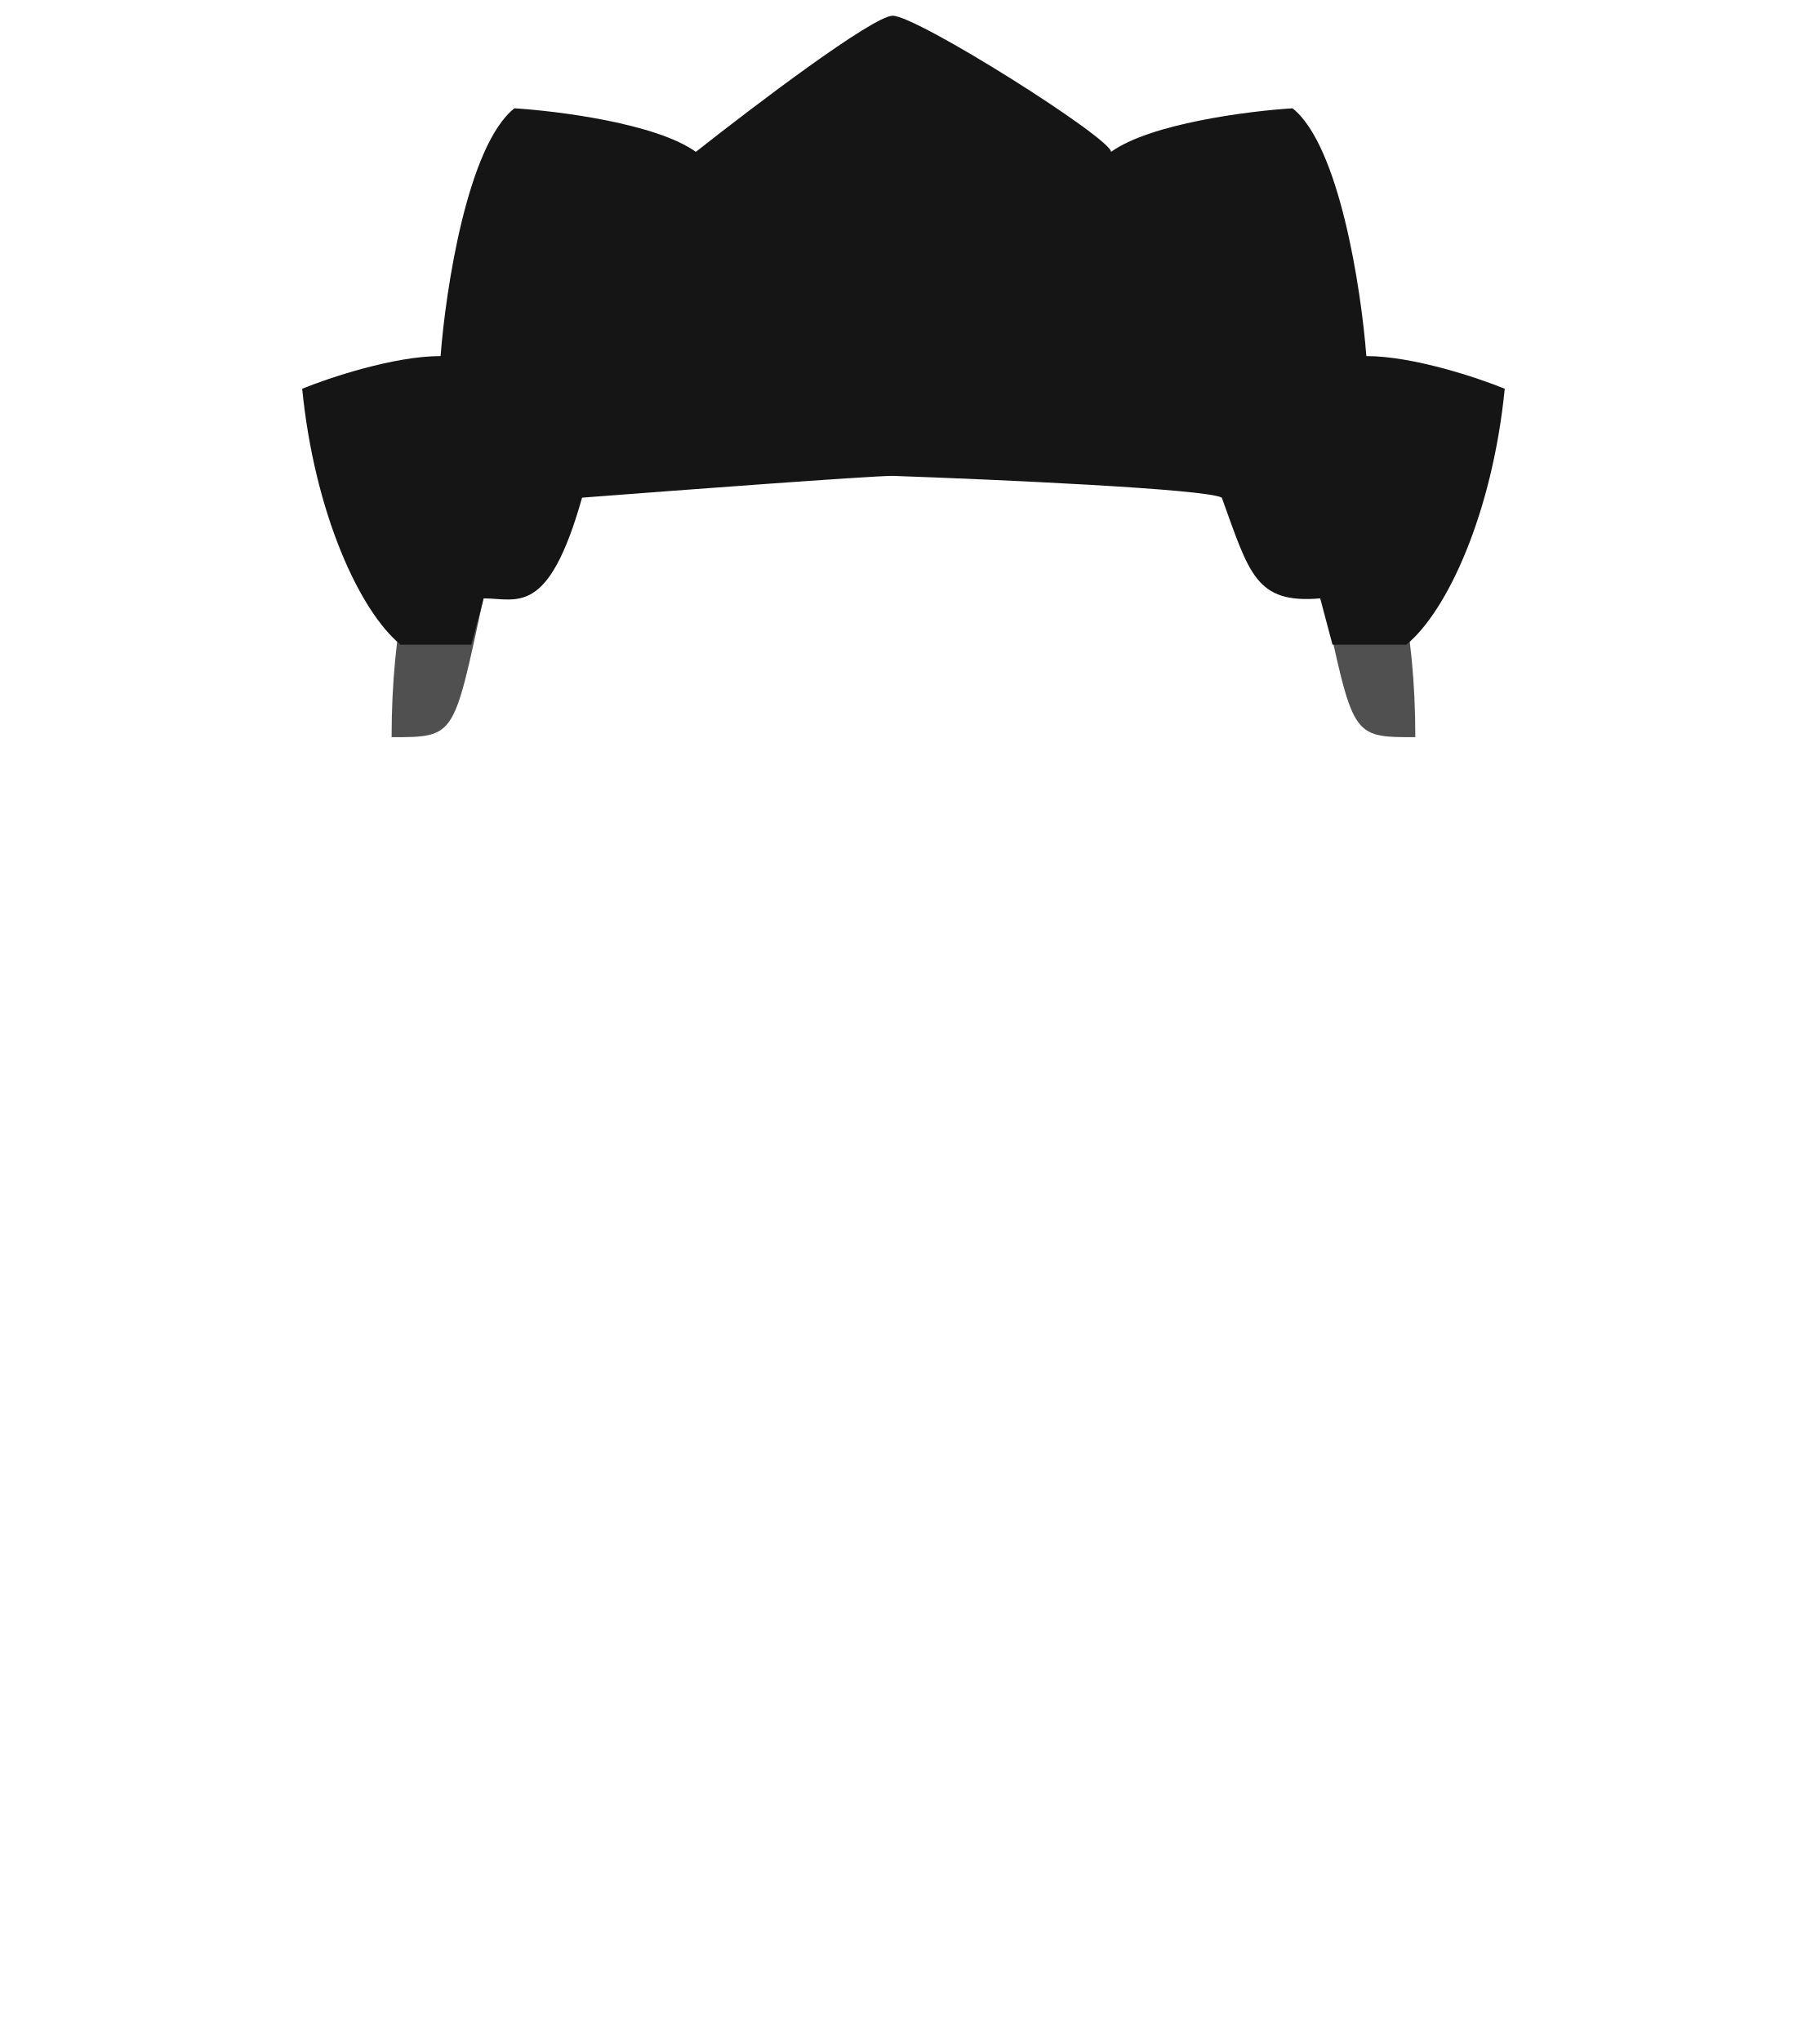
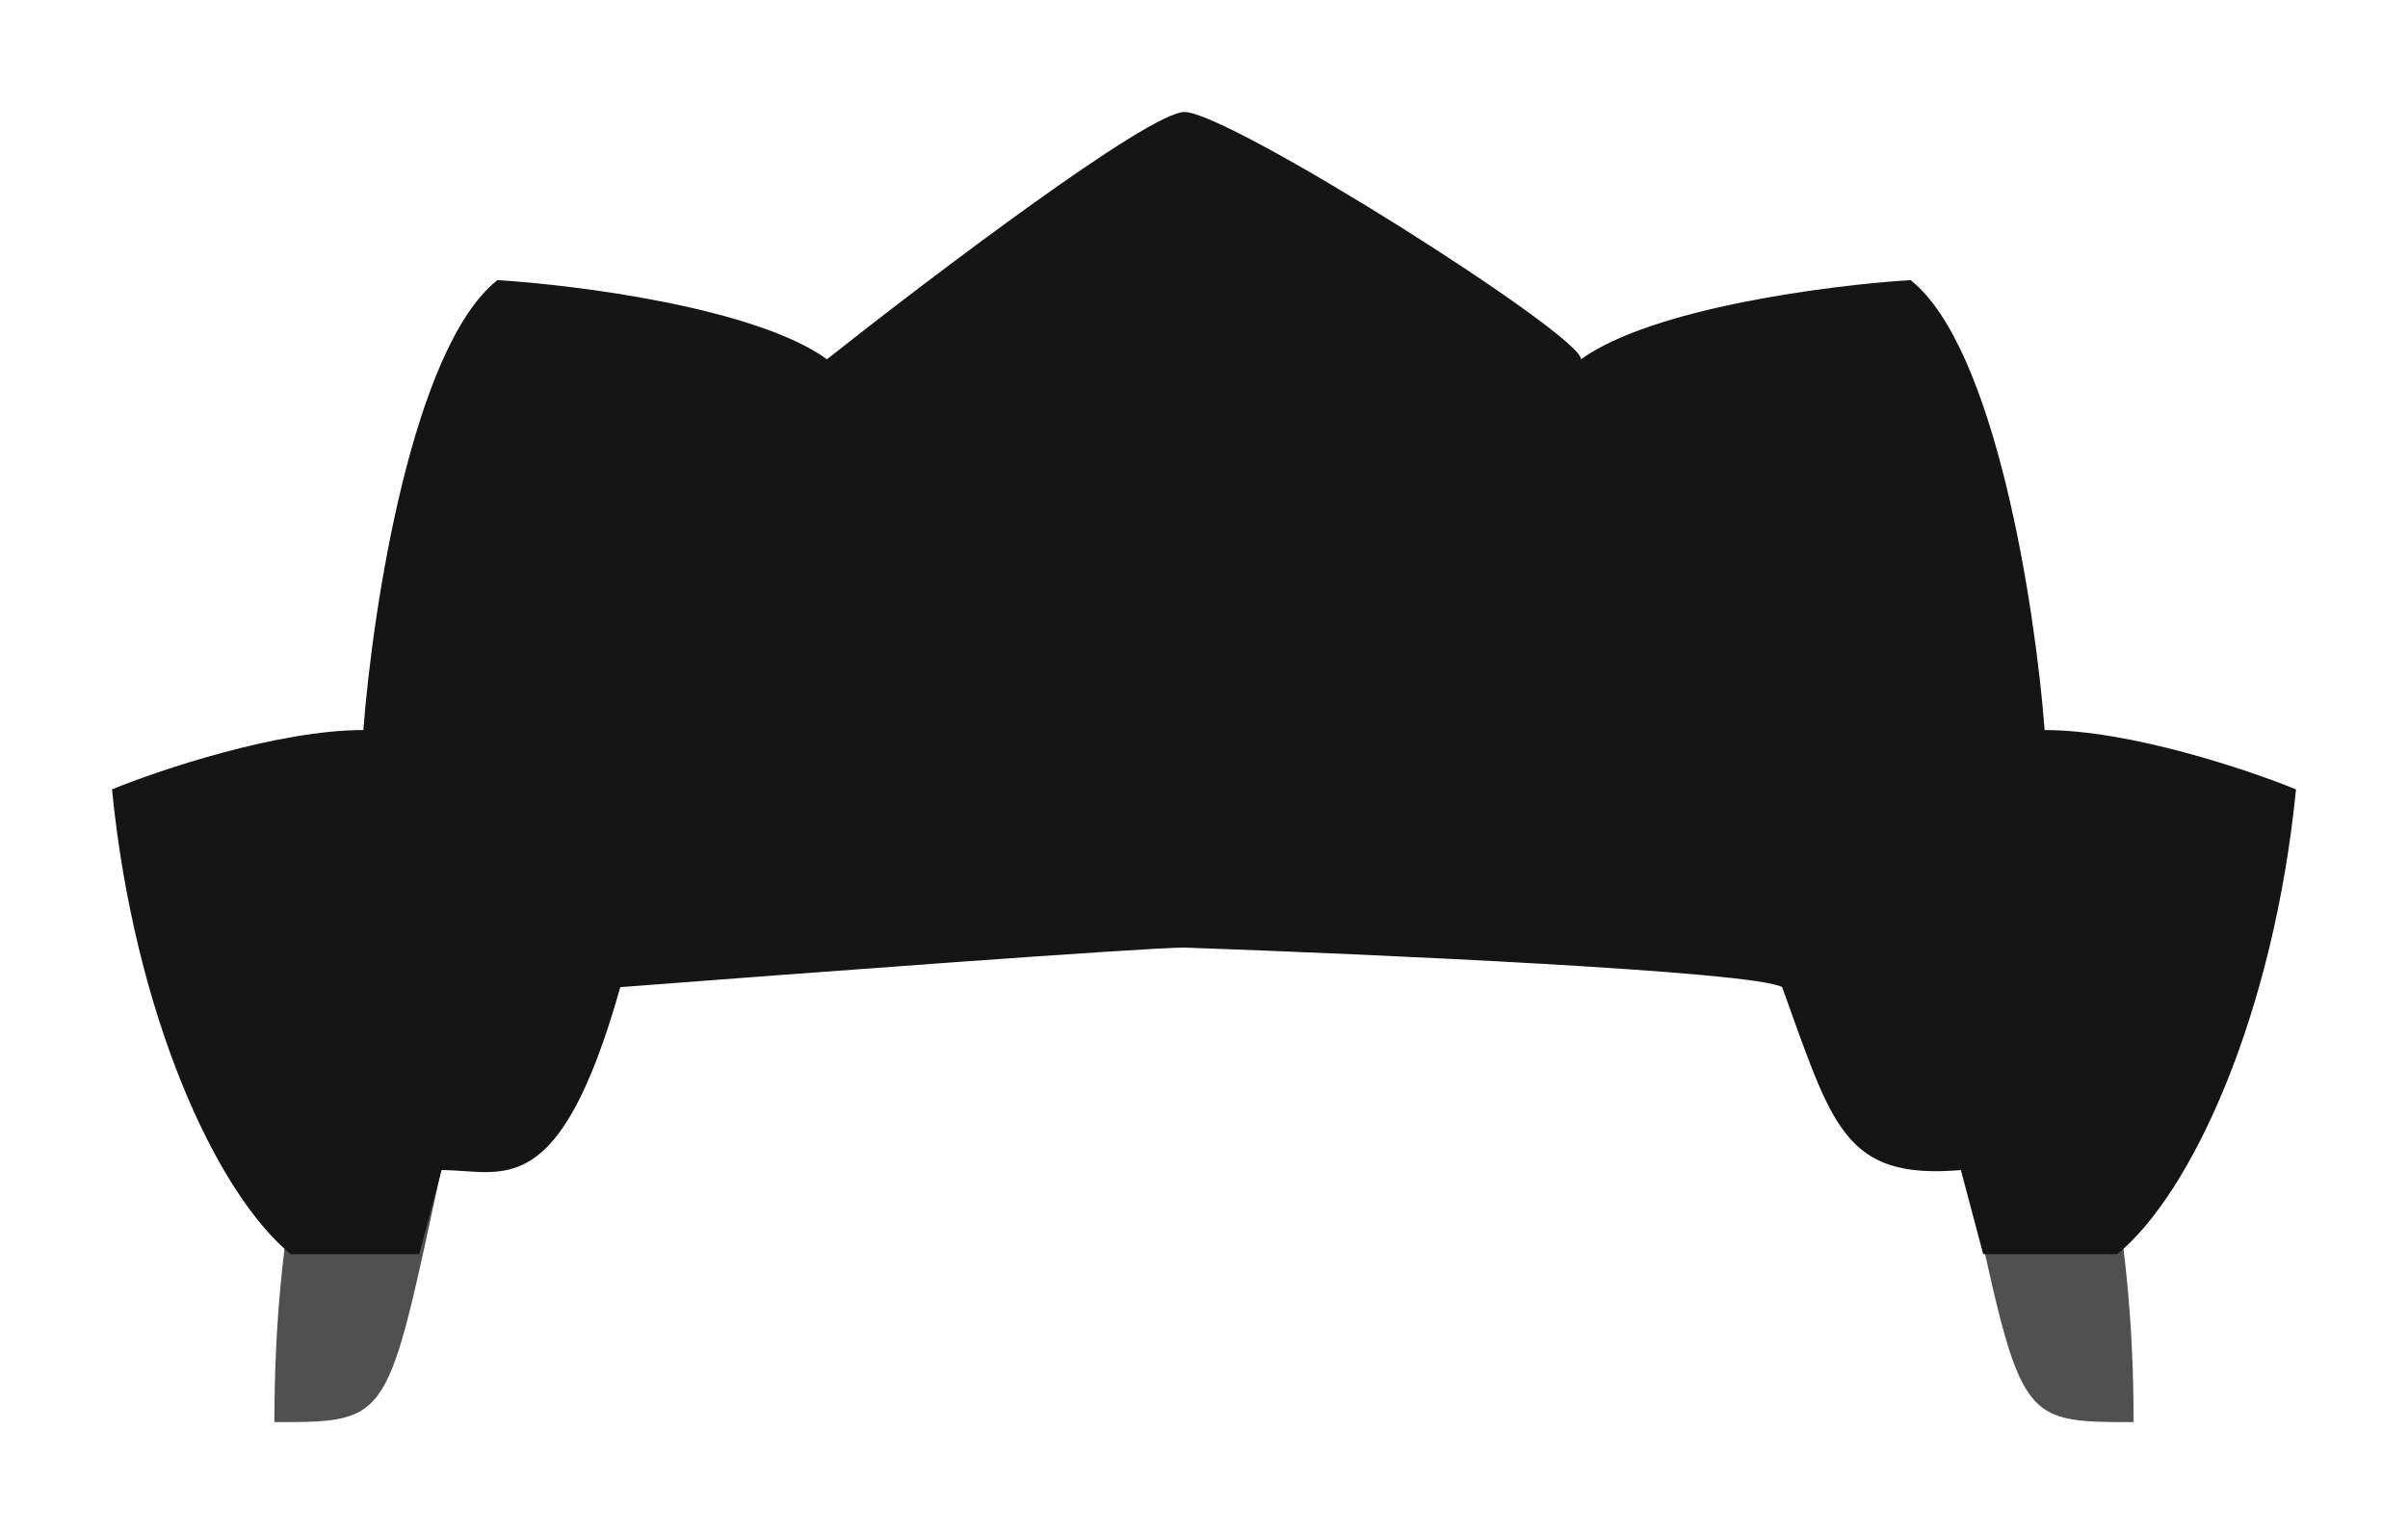
- <svg xmlns="http://www.w3.org/2000/svg" width="295" height="331" viewBox="0 0 295 331" fill="none">
-   <path opacity="0.75" d="M63.5 119.552C63.5 48.752 115 37.552 146 37.552H147C178 37.552 229.5 48.752 229.5 119.552C219 119.552 219.5 119.552 214.5 96.552C204 96.552 204 96.552 198.5 78.052C186.667 76.719 159.8 74.052 147 74.052H146C133.2 74.052 106.333 76.719 94.5 78.052C89 96.552 89 96.552 78.5 96.552C73.5 119.552 74 119.552 63.5 119.552Z" fill="#161515" />
-   <path d="M49 63.045C50.995 83.18 58.309 99.106 64.959 104.552H76.43L78.425 97.045C83.91 97.045 88.898 100.136 94.384 80.708C109.678 79.53 141.164 77.175 144.754 77.175C161.545 77.764 195.724 79.295 198.118 80.708C202.606 93.071 203.604 97.928 214.077 97.045L216.072 104.552H228.041C234.691 99.106 242.005 83.18 244 63.045C239.678 61.279 229.138 57.747 221.558 57.747C220.726 46.855 217.169 23.57 209.588 17.565C202.44 18.006 186.547 20.038 180.164 24.63C180.164 22.422 148.744 2.552 144.754 2.552C141.563 2.552 122.146 17.27 112.836 24.63C106.453 20.038 90.56 18.006 83.412 17.565C75.831 23.57 72.274 46.855 71.442 57.747C63.862 57.747 53.322 61.279 49 63.045Z" fill="#161515" />
+ <svg xmlns="http://www.w3.org/2000/svg" width="215" height="137" viewBox="0 0 215 137" fill="none">
+   <path opacity="0.75" d="M63.5 119.552C63.5 48.752 115 37.552 146 37.552H147C178 37.552 229.5 48.752 229.5 119.552C219 119.552 219.5 119.552 214.5 96.552C204 96.552 204 96.552 198.5 78.052C186.667 76.719 159.8 74.052 147 74.052H146C133.2 74.052 106.333 76.719 94.5 78.052C89 96.552 89 96.552 78.5 96.552C73.5 119.552 74 119.552 63.5 119.552Z" fill="#161515" transform="translate(-39, 7.45)" />
+   <path d="M49 63.045C50.995 83.18 58.309 99.106 64.959 104.552H76.43L78.425 97.045C83.91 97.045 88.898 100.136 94.384 80.708C109.678 79.53 141.164 77.175 144.754 77.175C161.545 77.764 195.724 79.295 198.118 80.708C202.606 93.071 203.604 97.928 214.077 97.045L216.072 104.552H228.041C234.691 99.106 242.005 83.18 244 63.045C239.678 61.279 229.138 57.747 221.558 57.747C220.726 46.855 217.169 23.57 209.588 17.565C202.44 18.006 186.547 20.038 180.164 24.63C180.164 22.422 148.744 2.552 144.754 2.552C141.563 2.552 122.146 17.27 112.836 24.63C106.453 20.038 90.56 18.006 83.412 17.565C75.831 23.57 72.274 46.855 71.442 57.747C63.862 57.747 53.322 61.279 49 63.045Z" fill="#161515" transform="translate(-39, 7.45)" />
</svg>
